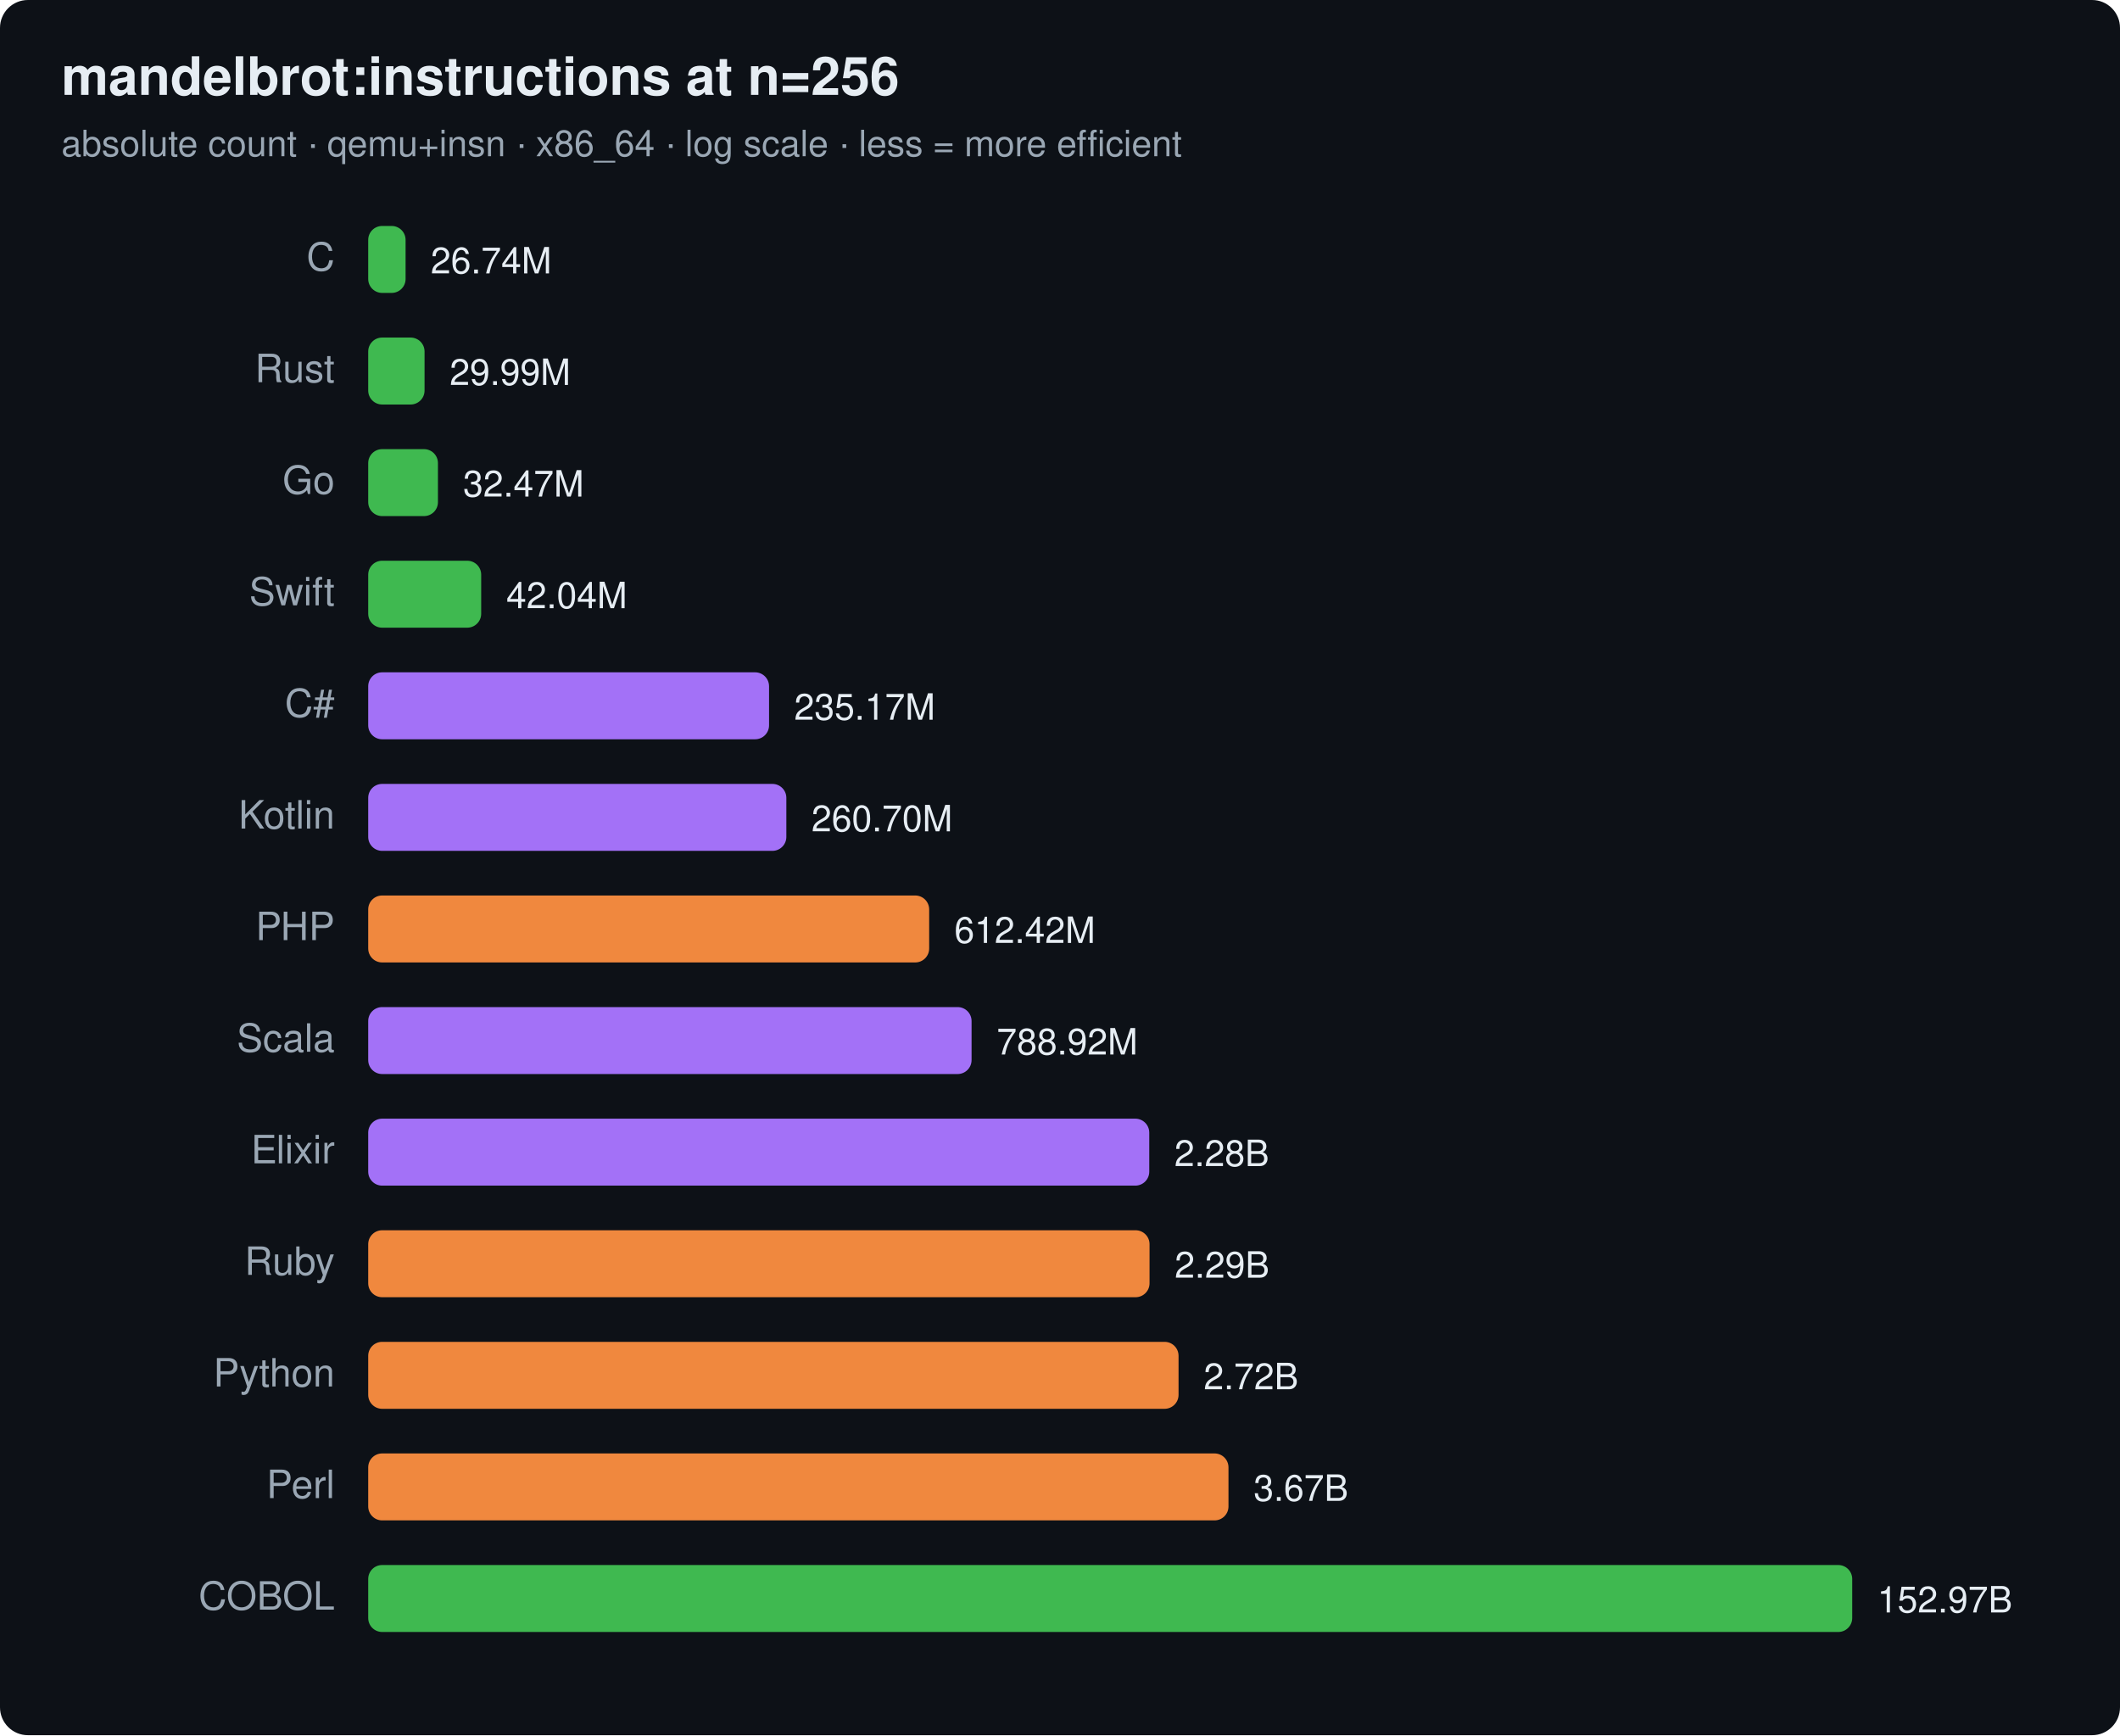
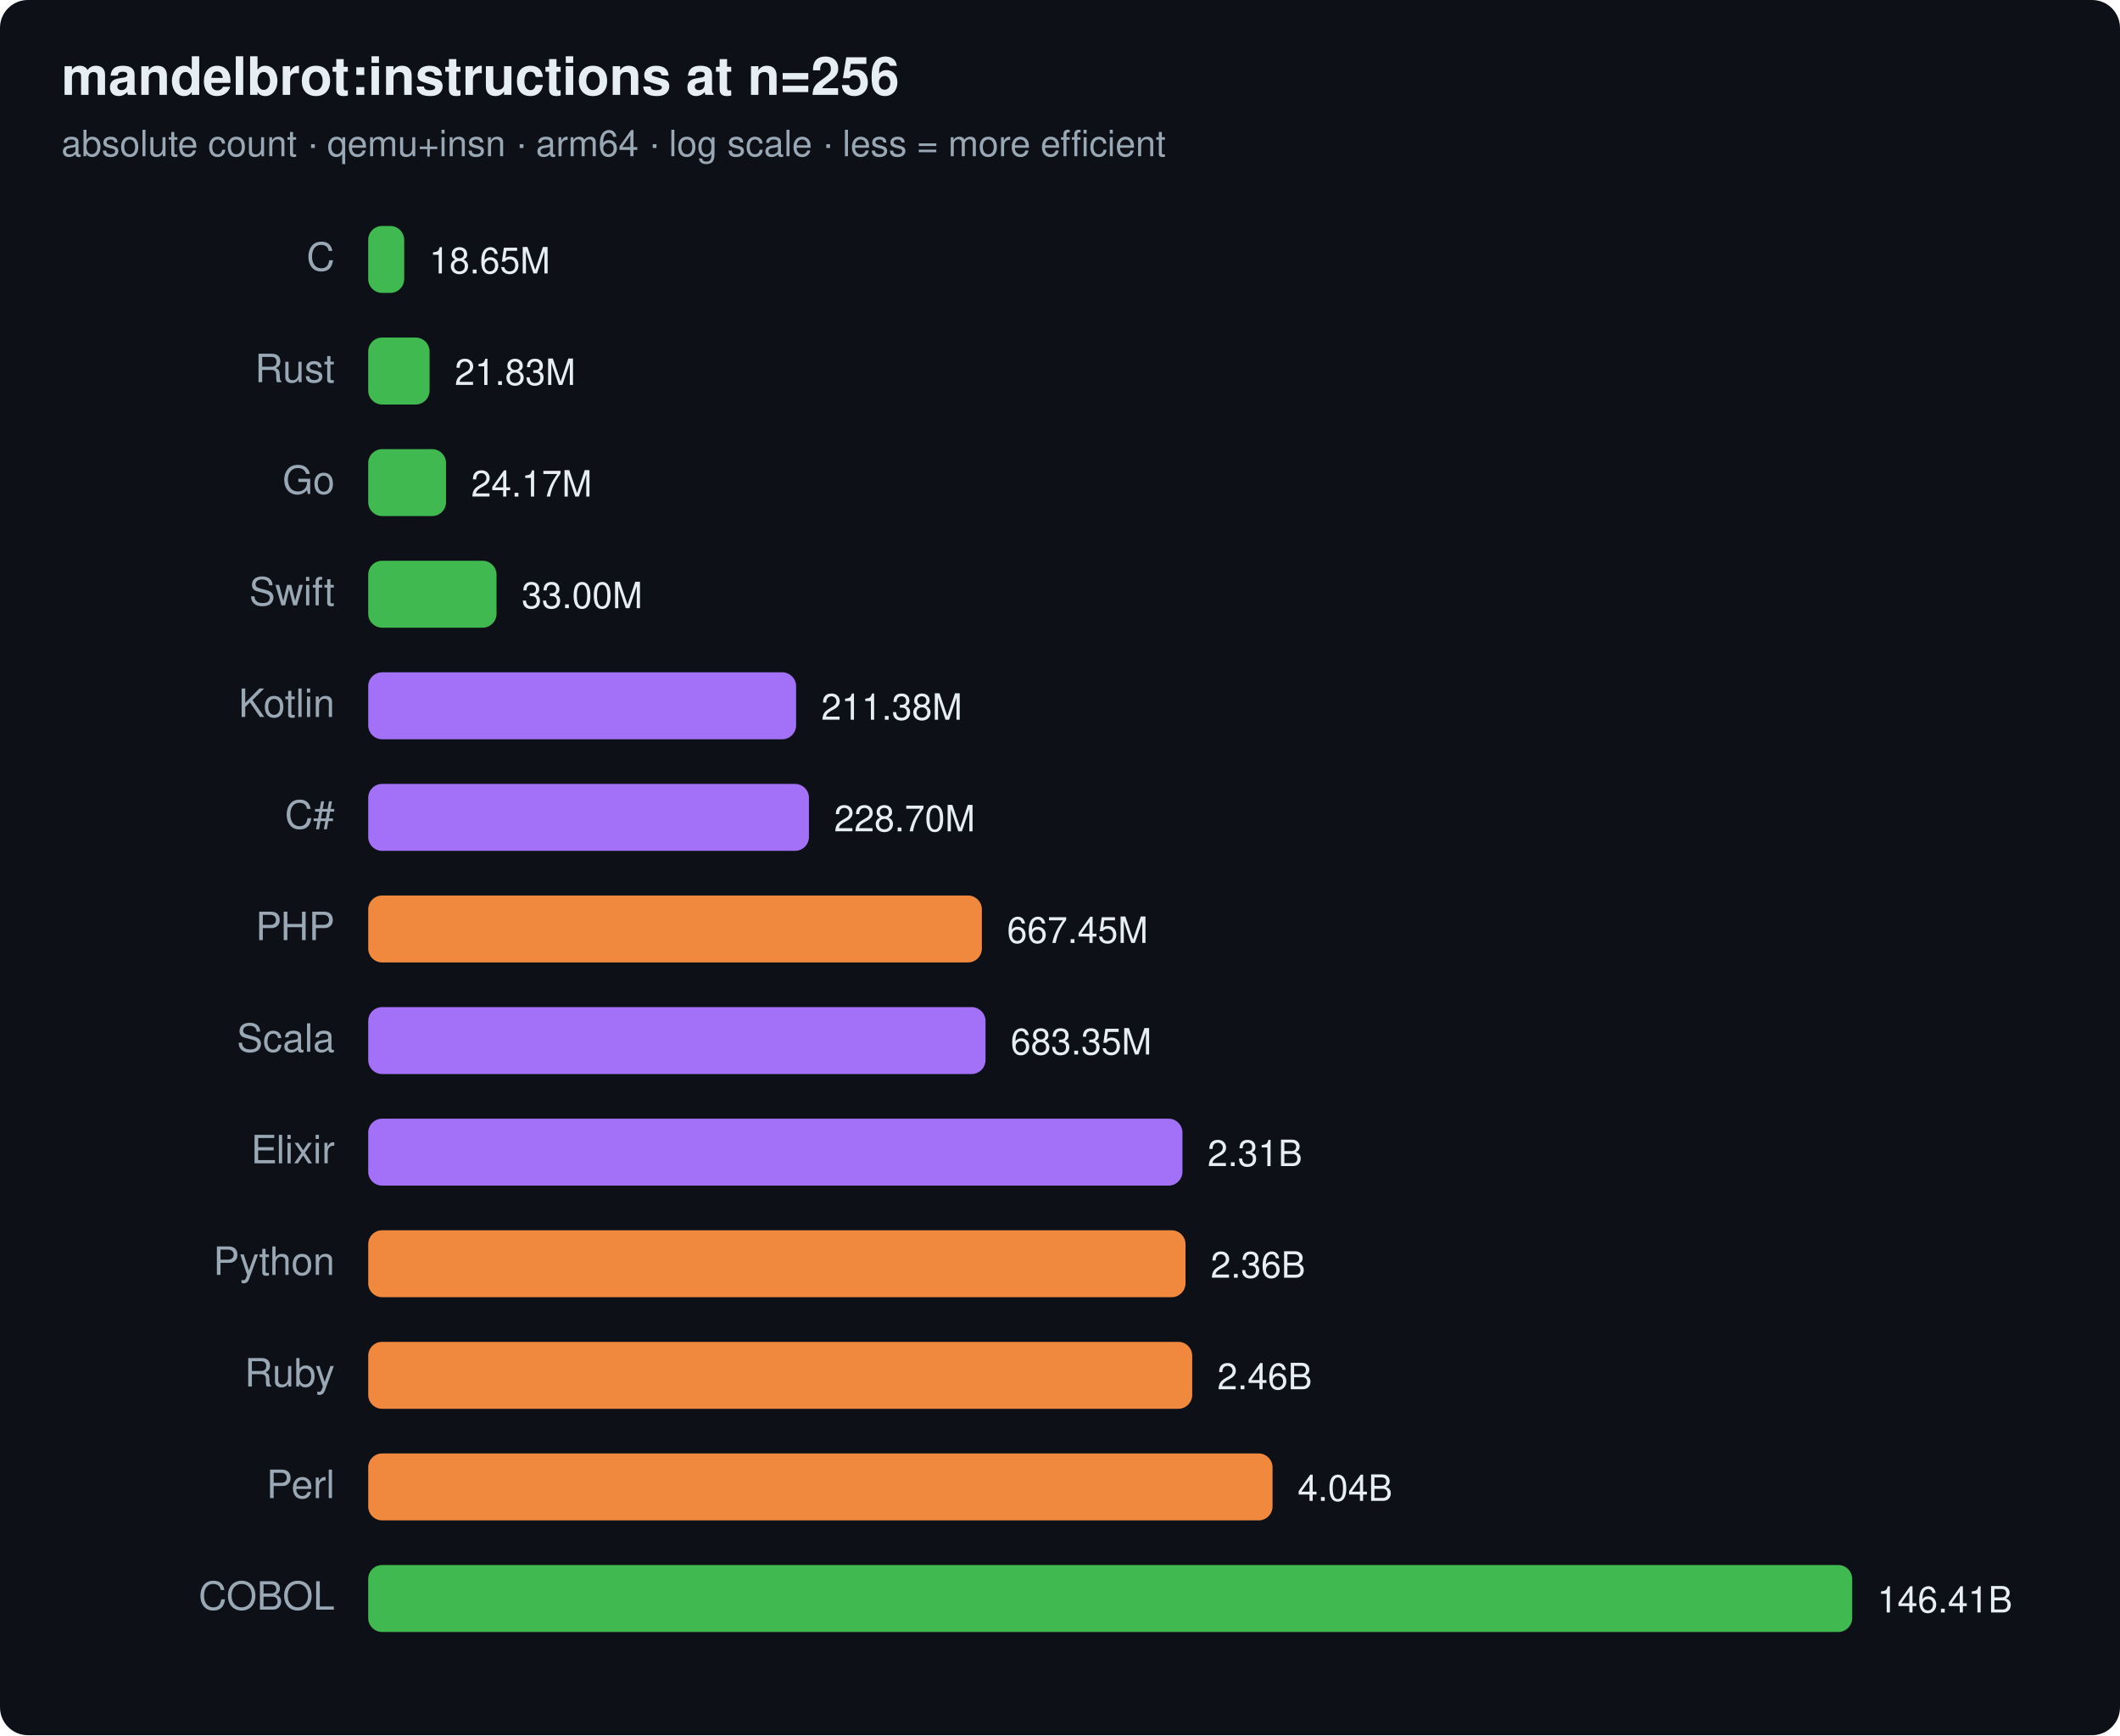
<svg xmlns="http://www.w3.org/2000/svg" width="760" height="622" viewBox="0 0 760 622" font-family="ui-sans-serif,system-ui,Segoe UI,Helvetica,Arial">
  <rect width="760" height="622" rx="10" fill="#0d1117" />
  <text x="22" y="34" font-size="19" font-weight="700" fill="#e6edf3">mandelbrot:instructions at n=256</text>
-   <text x="22" y="56" font-size="13" fill="#9aa7b4">absolute count · qemu+insn · x86_64 · log scale · less = more efficient</text>
+   <text x="22" y="56" font-size="13" fill="#9aa7b4">absolute count · qemu+insn · arm64 · log scale · less = more efficient</text>
  <text x="120" y="97" text-anchor="end" font-size="14" fill="#9aa7b4">C</text>
-   <rect x="132" y="81" width="13.4" height="24" rx="5" fill="#3fb950" />
-   <text x="154.4" y="98" font-size="13" fill="#e6edf3">26.74M</text>
+   <rect x="132" y="81" width="12.9" height="24" rx="5" fill="#3fb950" />
+   <text x="153.9" y="98" font-size="13" fill="#e6edf3">18.65M</text>
  <text x="120" y="137" text-anchor="end" font-size="14" fill="#9aa7b4">Rust</text>
-   <rect x="132" y="121" width="20.2" height="24" rx="5" fill="#3fb950" />
-   <text x="161.2" y="138" font-size="13" fill="#e6edf3">29.99M</text>
+   <rect x="132" y="121" width="22.0" height="24" rx="5" fill="#3fb950" />
+   <text x="163.0" y="138" font-size="13" fill="#e6edf3">21.83M</text>
  <text x="120" y="177" text-anchor="end" font-size="14" fill="#9aa7b4">Go</text>
-   <rect x="132" y="161" width="25.0" height="24" rx="5" fill="#3fb950" />
-   <text x="166.0" y="178" font-size="13" fill="#e6edf3">32.47M</text>
+   <rect x="132" y="161" width="27.9" height="24" rx="5" fill="#3fb950" />
+   <text x="168.9" y="178" font-size="13" fill="#e6edf3">24.17M</text>
  <text x="120" y="217" text-anchor="end" font-size="14" fill="#9aa7b4">Swift</text>
-   <rect x="132" y="201" width="40.5" height="24" rx="5" fill="#3fb950" />
-   <text x="181.5" y="218" font-size="13" fill="#e6edf3">42.04M</text>
-   <text x="120" y="257" text-anchor="end" font-size="14" fill="#9aa7b4">C#</text>
-   <rect x="132" y="241" width="143.7" height="24" rx="5" fill="#a371f7" />
-   <text x="284.7" y="258" font-size="13" fill="#e6edf3">235.17M</text>
-   <text x="120" y="297" text-anchor="end" font-size="14" fill="#9aa7b4">Kotlin</text>
-   <rect x="132" y="281" width="149.9" height="24" rx="5" fill="#a371f7" />
-   <text x="290.9" y="298" font-size="13" fill="#e6edf3">260.70M</text>
+   <rect x="132" y="201" width="46.0" height="24" rx="5" fill="#3fb950" />
+   <text x="187.0" y="218" font-size="13" fill="#e6edf3">33.00M</text>
+   <text x="120" y="257" text-anchor="end" font-size="14" fill="#9aa7b4">Kotlin</text>
+   <rect x="132" y="241" width="153.4" height="24" rx="5" fill="#a371f7" />
+   <text x="294.4" y="258" font-size="13" fill="#e6edf3">211.38M</text>
+   <text x="120" y="297" text-anchor="end" font-size="14" fill="#9aa7b4">C#</text>
+   <rect x="132" y="281" width="158.0" height="24" rx="5" fill="#a371f7" />
+   <text x="299.0" y="298" font-size="13" fill="#e6edf3">228.70M</text>
  <text x="120" y="337" text-anchor="end" font-size="14" fill="#9aa7b4">PHP</text>
-   <rect x="132" y="321" width="201.1" height="24" rx="5" fill="#f0883e" />
-   <text x="342.1" y="338" font-size="13" fill="#e6edf3">612.42M</text>
+   <rect x="132" y="321" width="220.0" height="24" rx="5" fill="#f0883e" />
+   <text x="361.0" y="338" font-size="13" fill="#e6edf3">667.45M</text>
  <text x="120" y="377" text-anchor="end" font-size="14" fill="#9aa7b4">Scala</text>
-   <rect x="132" y="361" width="216.3" height="24" rx="5" fill="#a371f7" />
-   <text x="357.3" y="378" font-size="13" fill="#e6edf3">788.92M</text>
+   <rect x="132" y="361" width="221.3" height="24" rx="5" fill="#a371f7" />
+   <text x="362.3" y="378" font-size="13" fill="#e6edf3">683.35M</text>
  <text x="120" y="417" text-anchor="end" font-size="14" fill="#9aa7b4">Elixir</text>
-   <rect x="132" y="401" width="280.0" height="24" rx="5" fill="#a371f7" />
-   <text x="421.0" y="418" font-size="13" fill="#e6edf3">2.28B</text>
-   <text x="120" y="457" text-anchor="end" font-size="14" fill="#9aa7b4">Ruby</text>
-   <rect x="132" y="441" width="280.1" height="24" rx="5" fill="#f0883e" />
-   <text x="421.1" y="458" font-size="13" fill="#e6edf3">2.29B</text>
-   <text x="120" y="497" text-anchor="end" font-size="14" fill="#9aa7b4">Python</text>
-   <rect x="132" y="481" width="290.5" height="24" rx="5" fill="#f0883e" />
-   <text x="431.5" y="498" font-size="13" fill="#e6edf3">2.72B</text>
+   <rect x="132" y="401" width="291.9" height="24" rx="5" fill="#a371f7" />
+   <text x="432.9" y="418" font-size="13" fill="#e6edf3">2.31B</text>
+   <text x="120" y="457" text-anchor="end" font-size="14" fill="#9aa7b4">Python</text>
+   <rect x="132" y="441" width="293.0" height="24" rx="5" fill="#f0883e" />
+   <text x="434.0" y="458" font-size="13" fill="#e6edf3">2.36B</text>
+   <text x="120" y="497" text-anchor="end" font-size="14" fill="#9aa7b4">Ruby</text>
+   <rect x="132" y="481" width="295.4" height="24" rx="5" fill="#f0883e" />
+   <text x="436.4" y="498" font-size="13" fill="#e6edf3">2.46B</text>
  <text x="120" y="537" text-anchor="end" font-size="14" fill="#9aa7b4">Perl</text>
-   <rect x="132" y="521" width="308.4" height="24" rx="5" fill="#f0883e" />
-   <text x="449.4" y="538" font-size="13" fill="#e6edf3">3.67B</text>
+   <rect x="132" y="521" width="324.2" height="24" rx="5" fill="#f0883e" />
+   <text x="465.2" y="538" font-size="13" fill="#e6edf3">4.04B</text>
  <text x="120" y="577" text-anchor="end" font-size="14" fill="#9aa7b4">COBOL</text>
  <rect x="132" y="561" width="532.0" height="24" rx="5" fill="#3fb950" />
-   <text x="673.0" y="578" font-size="13" fill="#e6edf3">152.97B</text>
+   <text x="673.0" y="578" font-size="13" fill="#e6edf3">146.41B</text>
</svg>
